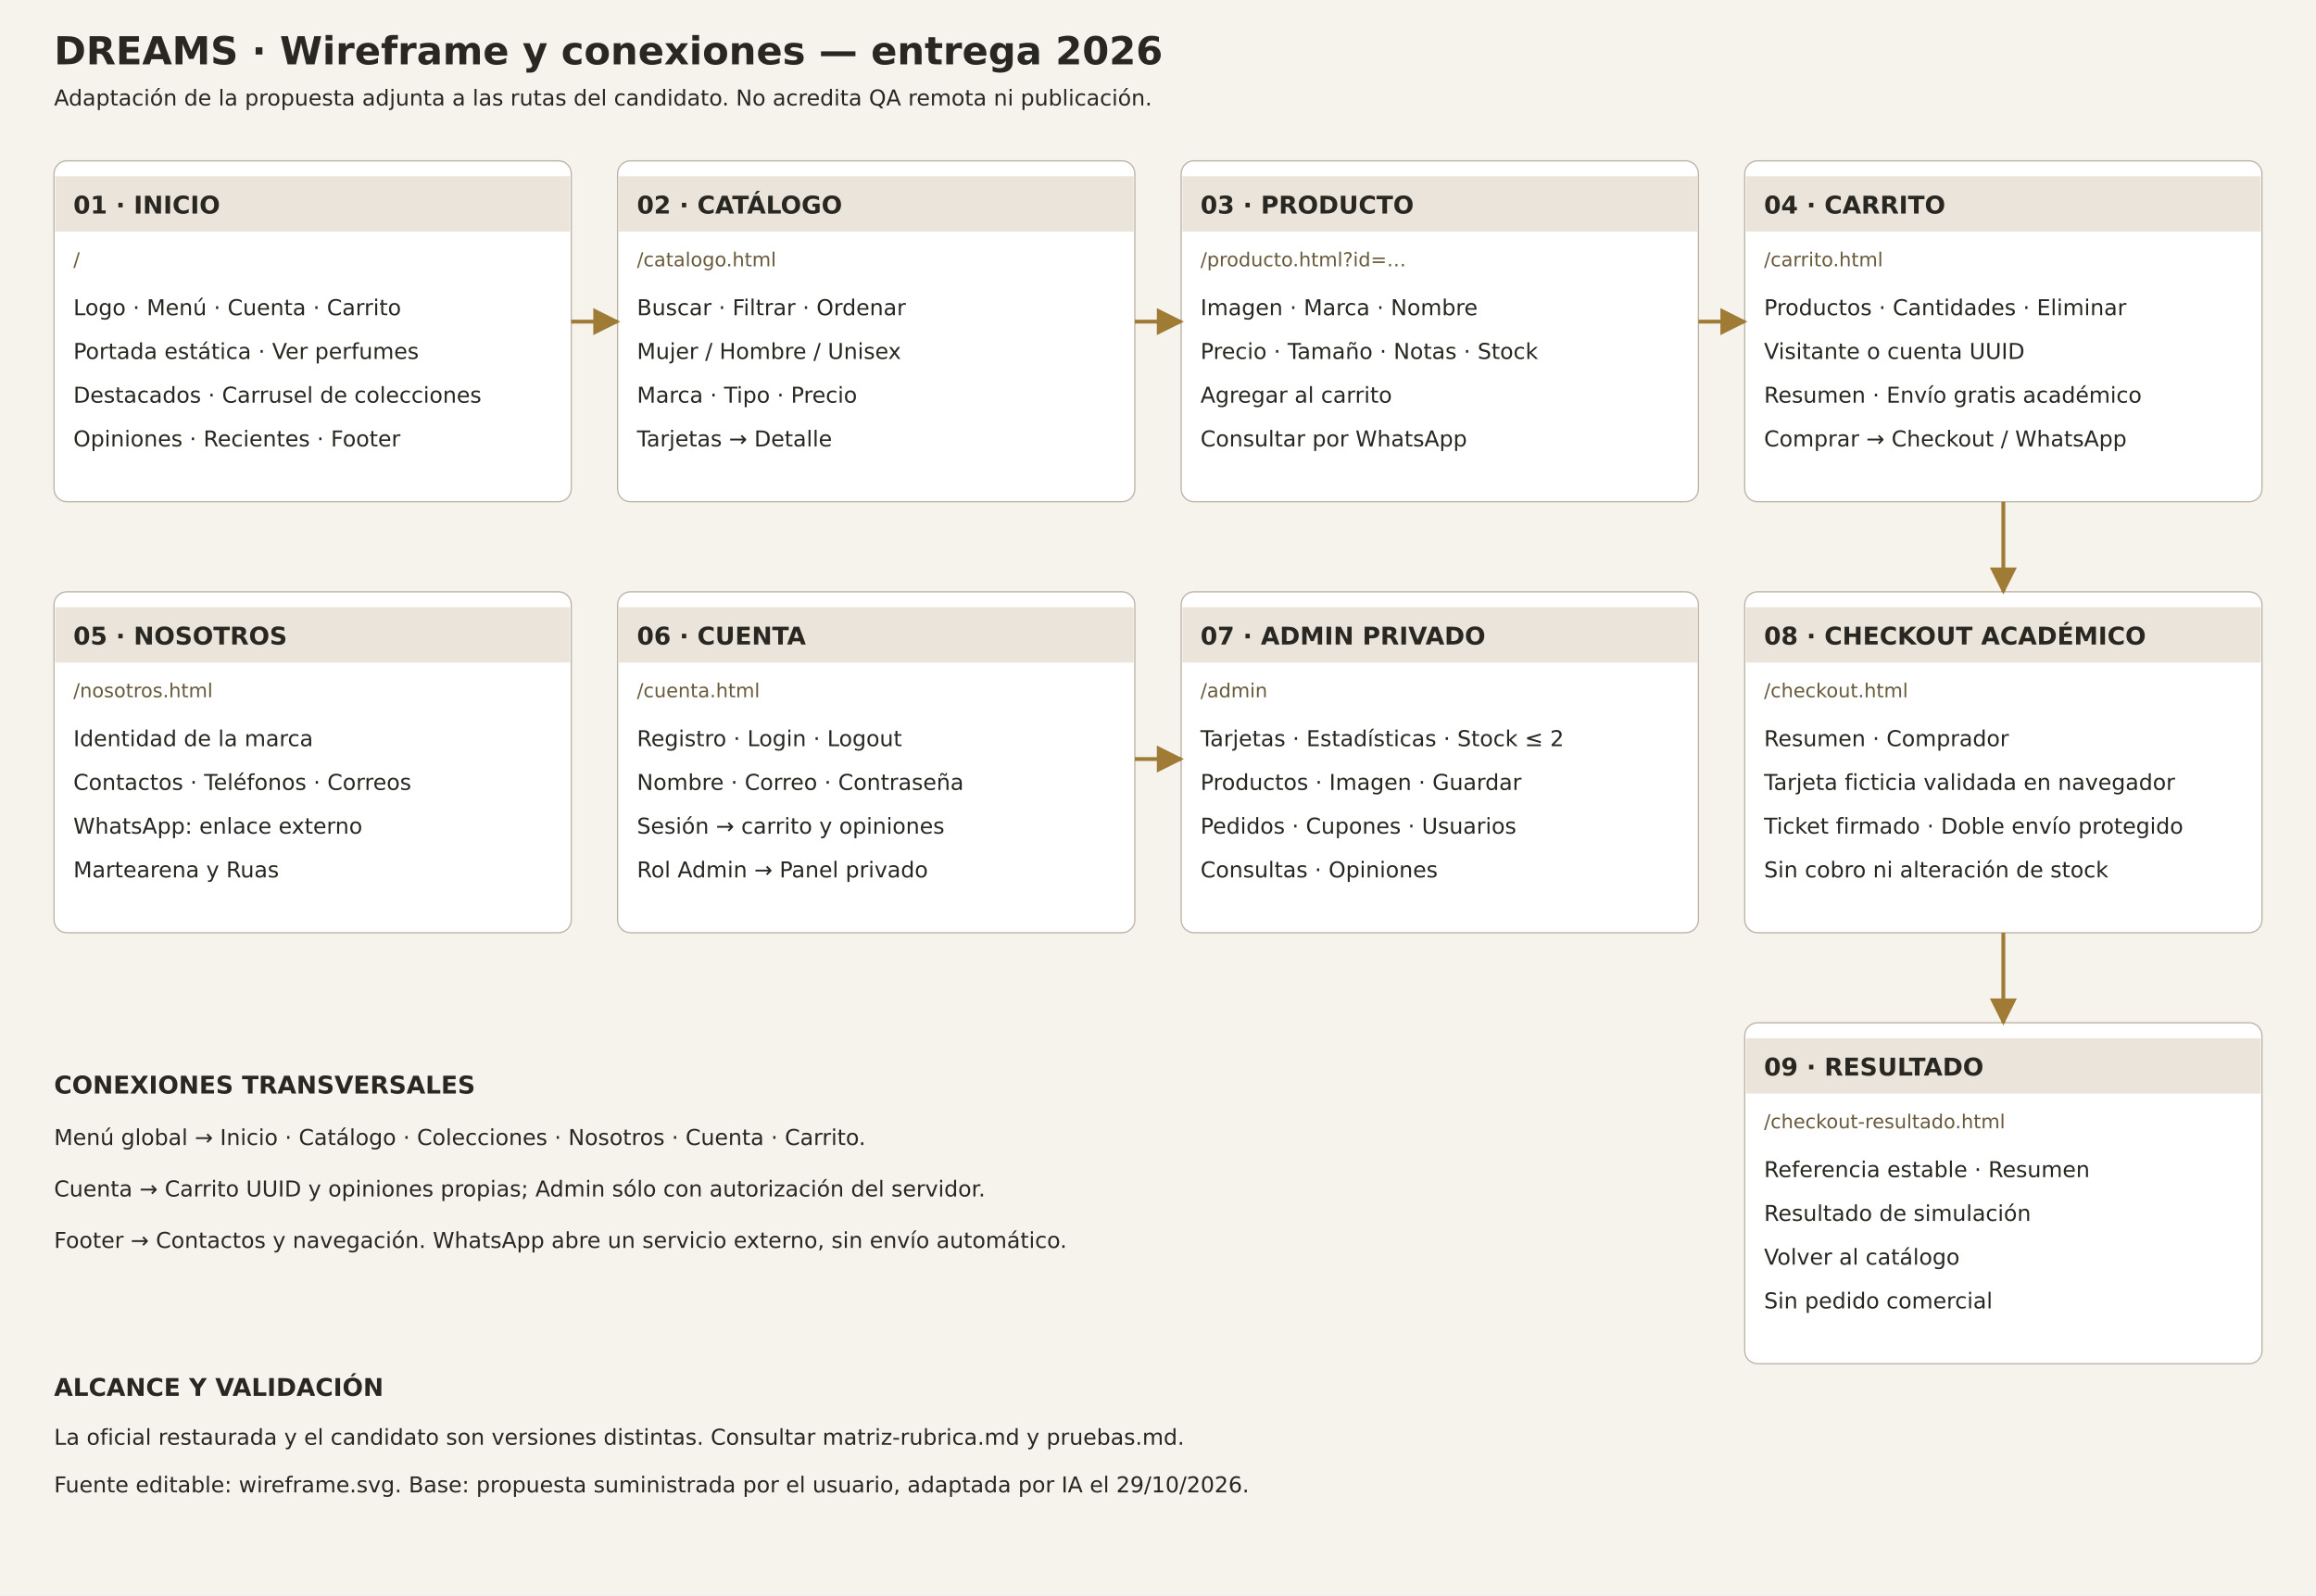
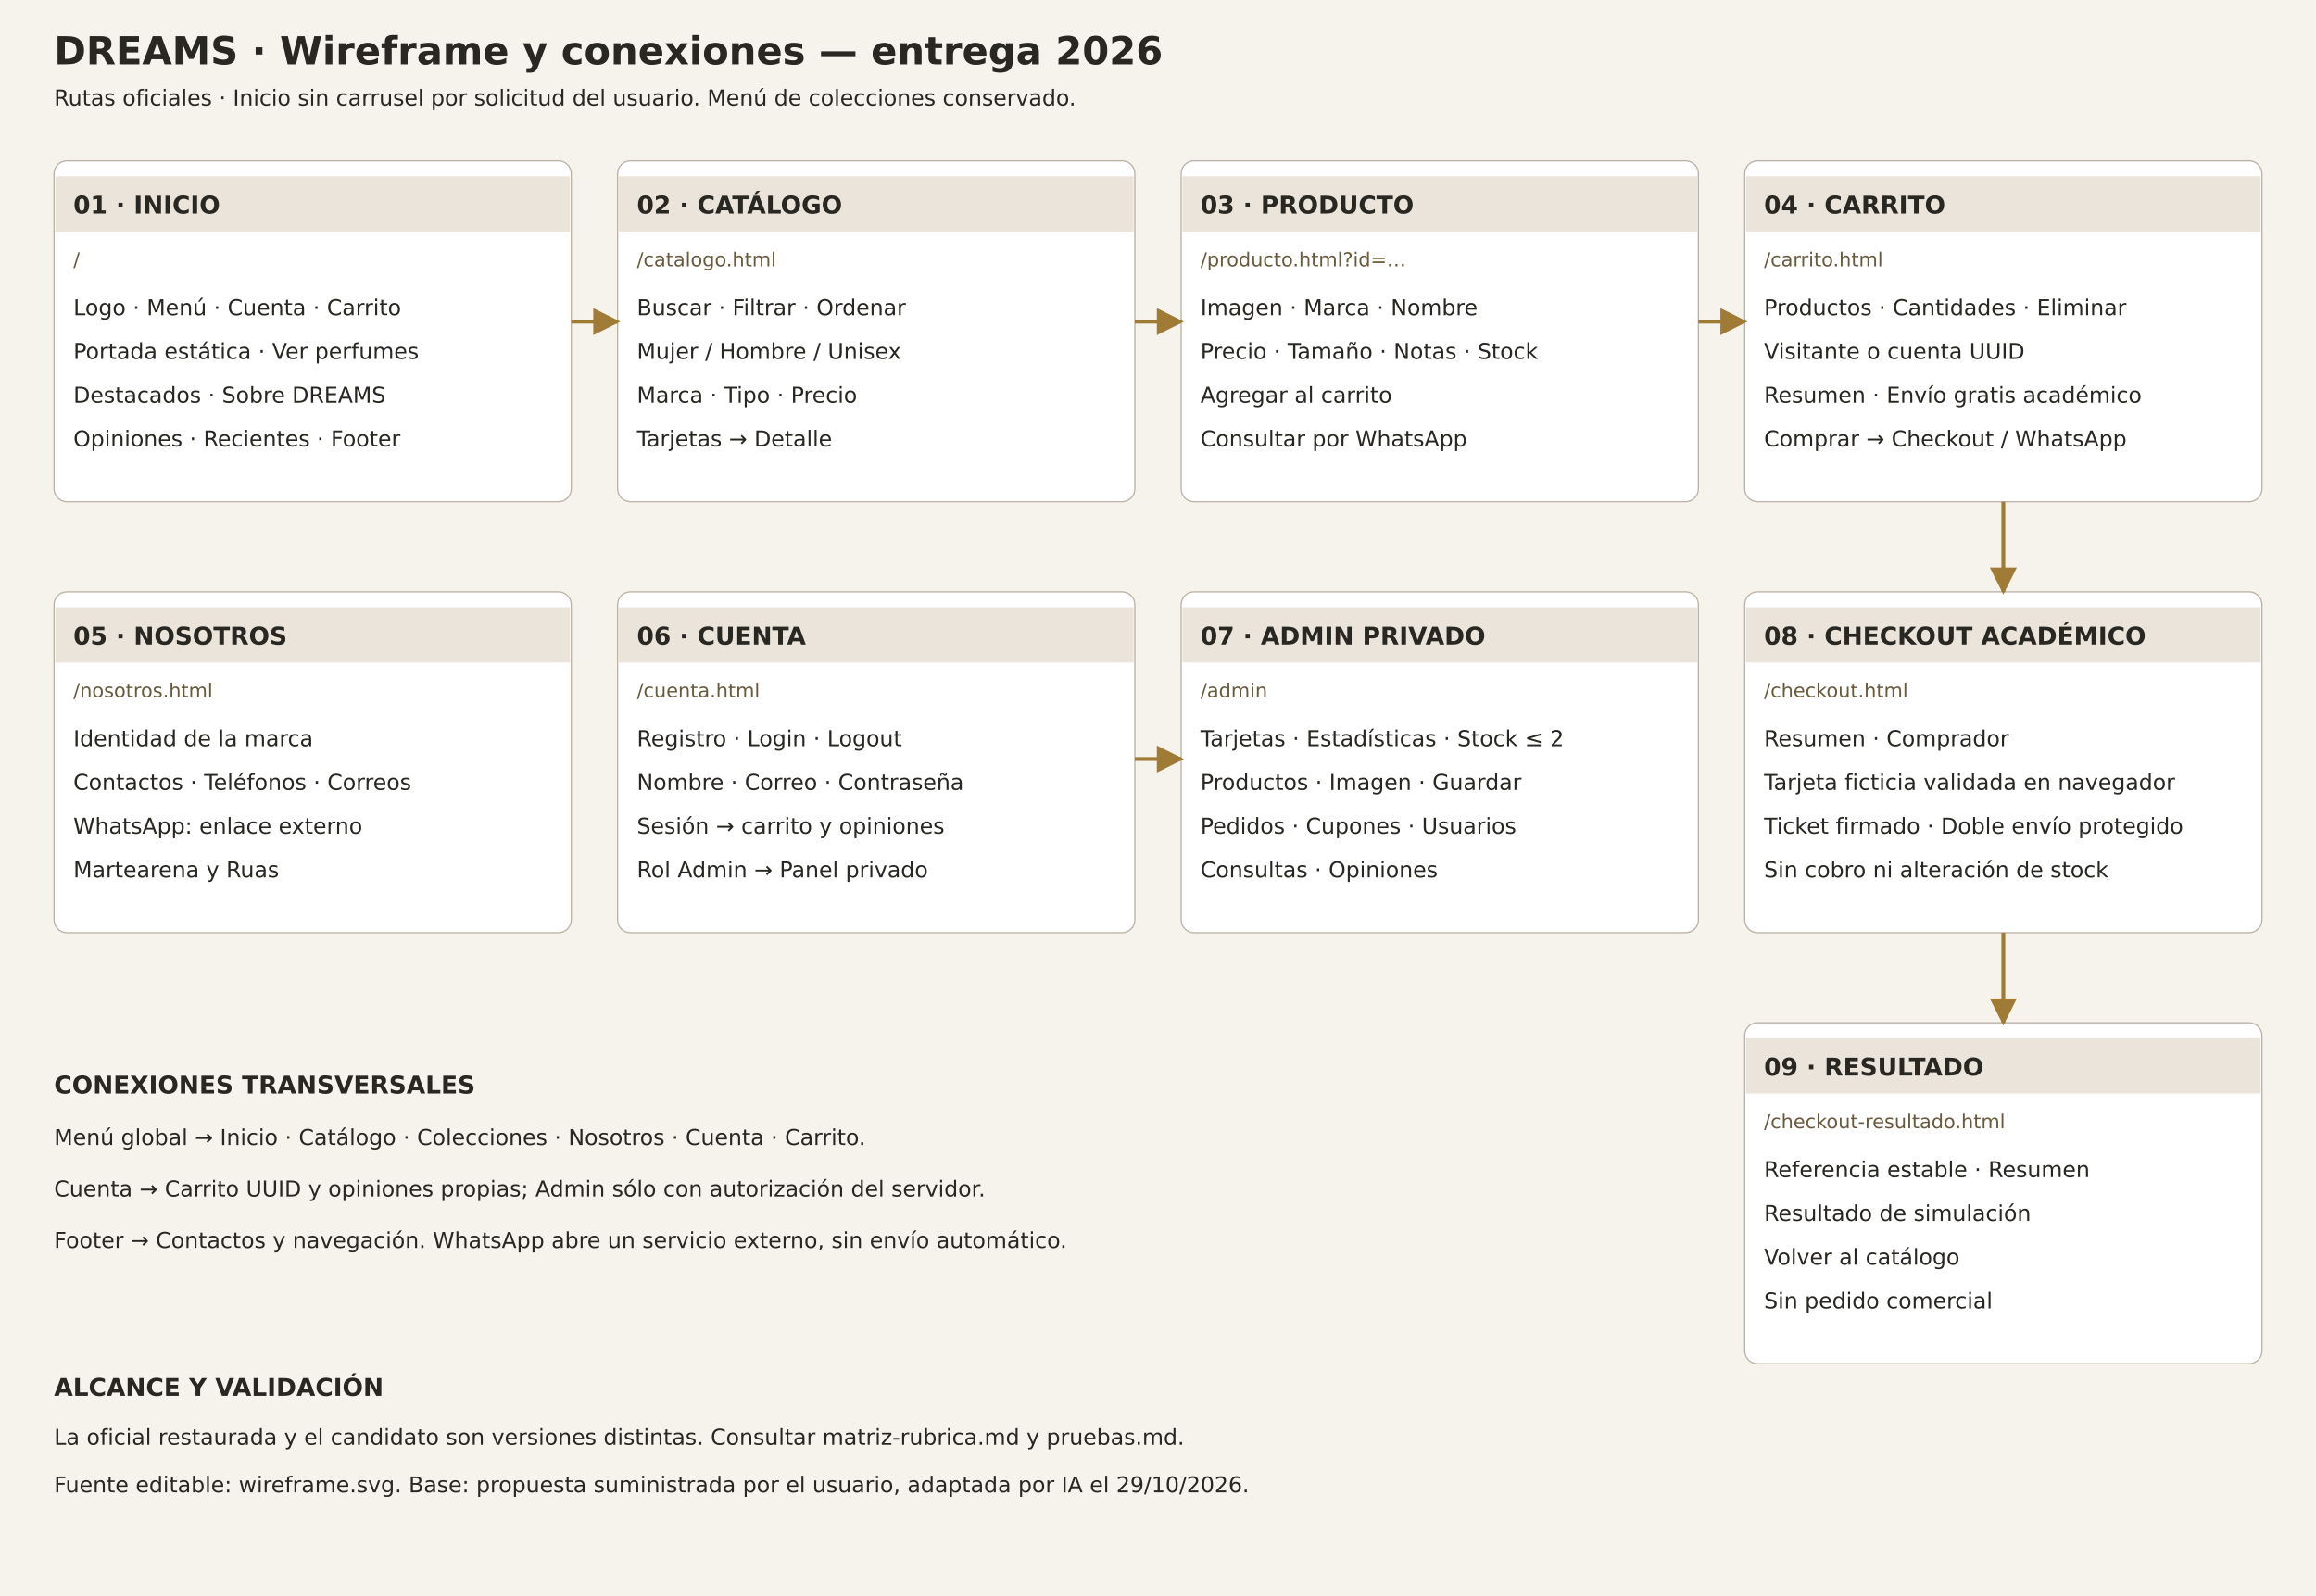
<svg xmlns="http://www.w3.org/2000/svg" width="1800" height="1240" viewBox="0 0 1800 1240">
  <rect width="1800" height="1240" fill="#f6f3ed" />
  <style>text{font-family:DejaVu Sans,sans-serif;fill:#292722}.title{font-size:30px;font-weight:bold}.heading{font-size:19px;font-weight:bold}.body{font-size:17px}.route{font-size:15px;fill:#695a3c}</style>
  <defs>
    <marker id="arrow" viewBox="0 0 10 10" refX="9" refY="5" markerWidth="7" markerHeight="7" orient="auto-start-reverse">
      <path d="M 0 0 L 10 5 L 0 10 z" fill="#a07b35" />
    </marker>
  </defs>
  <text x="42" y="50" class="title">DREAMS · Wireframe y conexiones — entrega 2026</text>
-   <text x="42" y="82" class="body">Adaptación de la propuesta adjunta a las rutas del candidato. No acredita QA remota ni publicación.</text>
+   <text x="42" y="82" class="body">Rutas oficiales · Inicio sin carrusel por solicitud del usuario. Menú de colecciones conservado.</text>
  <rect x="42" y="125" width="402" height="265" rx="10" fill="white" stroke="#bdb4a7" />
  <rect x="43" y="137" width="400" height="43" fill="#eae4da" />
  <text x="57" y="166" class="heading">01 · INICIO</text>
  <text x="57" y="207" class="route">/</text>
  <text x="57" y="245" class="body">Logo · Menú · Cuenta · Carrito</text>
  <text x="57" y="279" class="body">Portada estática · Ver perfumes</text>
-   <text x="57" y="313" class="body">Destacados · Carrusel de colecciones</text>
+   <text x="57" y="313" class="body">Destacados · Sobre DREAMS</text>
  <text x="57" y="347" class="body">Opiniones · Recientes · Footer</text>
  <rect x="480" y="125" width="402" height="265" rx="10" fill="white" stroke="#bdb4a7" />
  <rect x="481" y="137" width="400" height="43" fill="#eae4da" />
  <text x="495" y="166" class="heading">02 · CATÁLOGO</text>
  <text x="495" y="207" class="route">/catalogo.html</text>
  <text x="495" y="245" class="body">Buscar · Filtrar · Ordenar</text>
  <text x="495" y="279" class="body">Mujer / Hombre / Unisex</text>
  <text x="495" y="313" class="body">Marca · Tipo · Precio</text>
  <text x="495" y="347" class="body">Tarjetas → Detalle</text>
  <rect x="918" y="125" width="402" height="265" rx="10" fill="white" stroke="#bdb4a7" />
  <rect x="919" y="137" width="400" height="43" fill="#eae4da" />
  <text x="933" y="166" class="heading">03 · PRODUCTO</text>
  <text x="933" y="207" class="route">/producto.html?id=…</text>
  <text x="933" y="245" class="body">Imagen · Marca · Nombre</text>
  <text x="933" y="279" class="body">Precio · Tamaño · Notas · Stock</text>
  <text x="933" y="313" class="body">Agregar al carrito</text>
  <text x="933" y="347" class="body">Consultar por WhatsApp</text>
  <rect x="1356" y="125" width="402" height="265" rx="10" fill="white" stroke="#bdb4a7" />
  <rect x="1357" y="137" width="400" height="43" fill="#eae4da" />
  <text x="1371" y="166" class="heading">04 · CARRITO</text>
  <text x="1371" y="207" class="route">/carrito.html</text>
  <text x="1371" y="245" class="body">Productos · Cantidades · Eliminar</text>
  <text x="1371" y="279" class="body">Visitante o cuenta UUID</text>
  <text x="1371" y="313" class="body">Resumen · Envío gratis académico</text>
  <text x="1371" y="347" class="body">Comprar → Checkout / WhatsApp</text>
  <rect x="42" y="460" width="402" height="265" rx="10" fill="white" stroke="#bdb4a7" />
  <rect x="43" y="472" width="400" height="43" fill="#eae4da" />
  <text x="57" y="501" class="heading">05 · NOSOTROS</text>
  <text x="57" y="542" class="route">/nosotros.html</text>
  <text x="57" y="580" class="body">Identidad de la marca</text>
  <text x="57" y="614" class="body">Contactos · Teléfonos · Correos</text>
  <text x="57" y="648" class="body">WhatsApp: enlace externo</text>
  <text x="57" y="682" class="body">Martearena y Ruas</text>
  <rect x="480" y="460" width="402" height="265" rx="10" fill="white" stroke="#bdb4a7" />
  <rect x="481" y="472" width="400" height="43" fill="#eae4da" />
  <text x="495" y="501" class="heading">06 · CUENTA</text>
  <text x="495" y="542" class="route">/cuenta.html</text>
  <text x="495" y="580" class="body">Registro · Login · Logout</text>
  <text x="495" y="614" class="body">Nombre · Correo · Contraseña</text>
  <text x="495" y="648" class="body">Sesión → carrito y opiniones</text>
  <text x="495" y="682" class="body">Rol Admin → Panel privado</text>
  <rect x="918" y="460" width="402" height="265" rx="10" fill="white" stroke="#bdb4a7" />
  <rect x="919" y="472" width="400" height="43" fill="#eae4da" />
  <text x="933" y="501" class="heading">07 · ADMIN PRIVADO</text>
  <text x="933" y="542" class="route">/admin</text>
  <text x="933" y="580" class="body">Tarjetas · Estadísticas · Stock ≤ 2</text>
  <text x="933" y="614" class="body">Productos · Imagen · Guardar</text>
  <text x="933" y="648" class="body">Pedidos · Cupones · Usuarios</text>
  <text x="933" y="682" class="body">Consultas · Opiniones</text>
  <rect x="1356" y="460" width="402" height="265" rx="10" fill="white" stroke="#bdb4a7" />
  <rect x="1357" y="472" width="400" height="43" fill="#eae4da" />
  <text x="1371" y="501" class="heading">08 · CHECKOUT ACADÉMICO</text>
  <text x="1371" y="542" class="route">/checkout.html</text>
  <text x="1371" y="580" class="body">Resumen · Comprador</text>
  <text x="1371" y="614" class="body">Tarjeta ficticia validada en navegador</text>
  <text x="1371" y="648" class="body">Ticket firmado · Doble envío protegido</text>
  <text x="1371" y="682" class="body">Sin cobro ni alteración de stock</text>
  <rect x="1356" y="795" width="402" height="265" rx="10" fill="white" stroke="#bdb4a7" />
  <rect x="1357" y="807" width="400" height="43" fill="#eae4da" />
  <text x="1371" y="836" class="heading">09 · RESULTADO</text>
  <text x="1371" y="877" class="route">/checkout-resultado.html</text>
  <text x="1371" y="915" class="body">Referencia estable · Resumen</text>
  <text x="1371" y="949" class="body">Resultado de simulación</text>
  <text x="1371" y="983" class="body">Volver al catálogo</text>
  <text x="1371" y="1017" class="body">Sin pedido comercial</text>
  <path d="M444 250H480" fill="none" stroke="#a07b35" stroke-width="3" marker-end="url(#arrow)" />
  <path d="M882 250H918" fill="none" stroke="#a07b35" stroke-width="3" marker-end="url(#arrow)" />
  <path d="M1320 250H1356" fill="none" stroke="#a07b35" stroke-width="3" marker-end="url(#arrow)" />
  <path d="M1557 390V460" fill="none" stroke="#a07b35" stroke-width="3" marker-end="url(#arrow)" />
  <path d="M882 590H918" fill="none" stroke="#a07b35" stroke-width="3" marker-end="url(#arrow)" />
  <path d="M1557 725V795" fill="none" stroke="#a07b35" stroke-width="3" marker-end="url(#arrow)" />
  <text x="42" y="850" class="heading">CONEXIONES TRANSVERSALES</text>
  <text x="42" y="890" class="body">Menú global → Inicio · Catálogo · Colecciones · Nosotros · Cuenta · Carrito.</text>
  <text x="42" y="930" class="body">Cuenta → Carrito UUID y opiniones propias; Admin sólo con autorización del servidor.</text>
  <text x="42" y="970" class="body">Footer → Contactos y navegación. WhatsApp abre un servicio externo, sin envío automático.</text>
  <text x="42" y="1085" class="heading">ALCANCE Y VALIDACIÓN</text>
  <text x="42" y="1123" class="body">La oficial restaurada y el candidato son versiones distintas. Consultar matriz-rubrica.md y pruebas.md.</text>
  <text x="42" y="1160" class="body">Fuente editable: wireframe.svg. Base: propuesta suministrada por el usuario, adaptada por IA el 29/10/2026.</text>
</svg>
